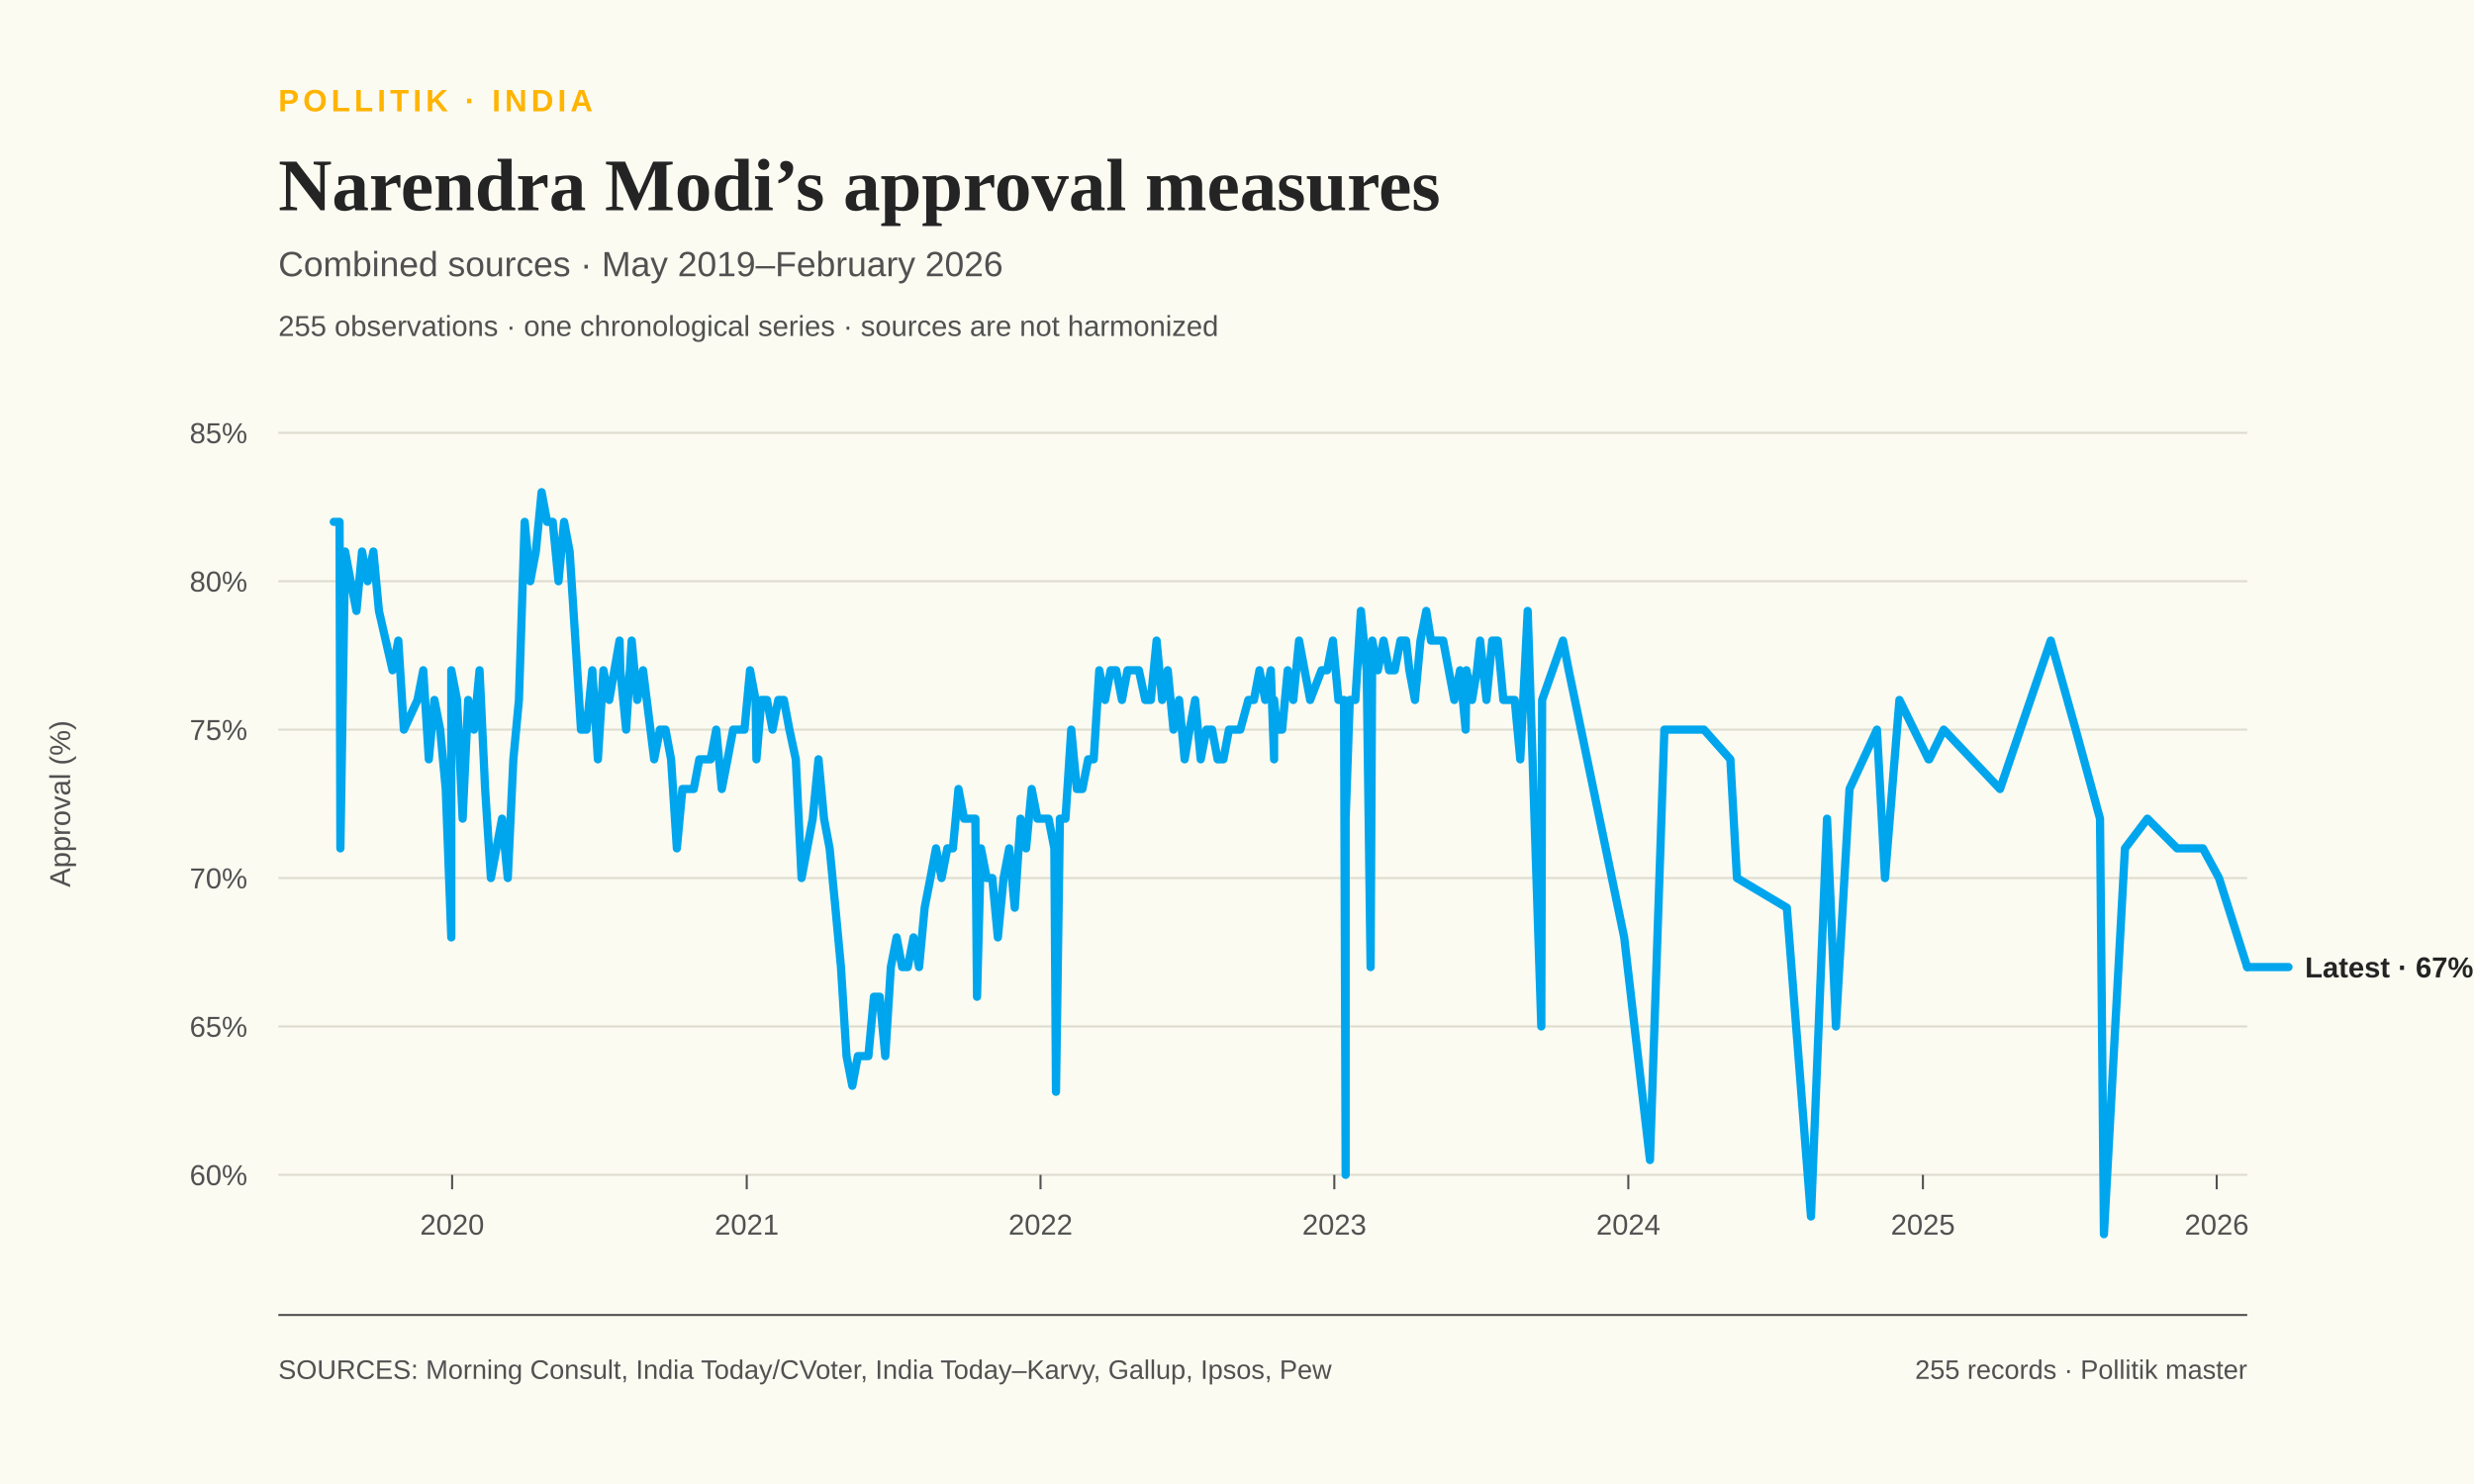
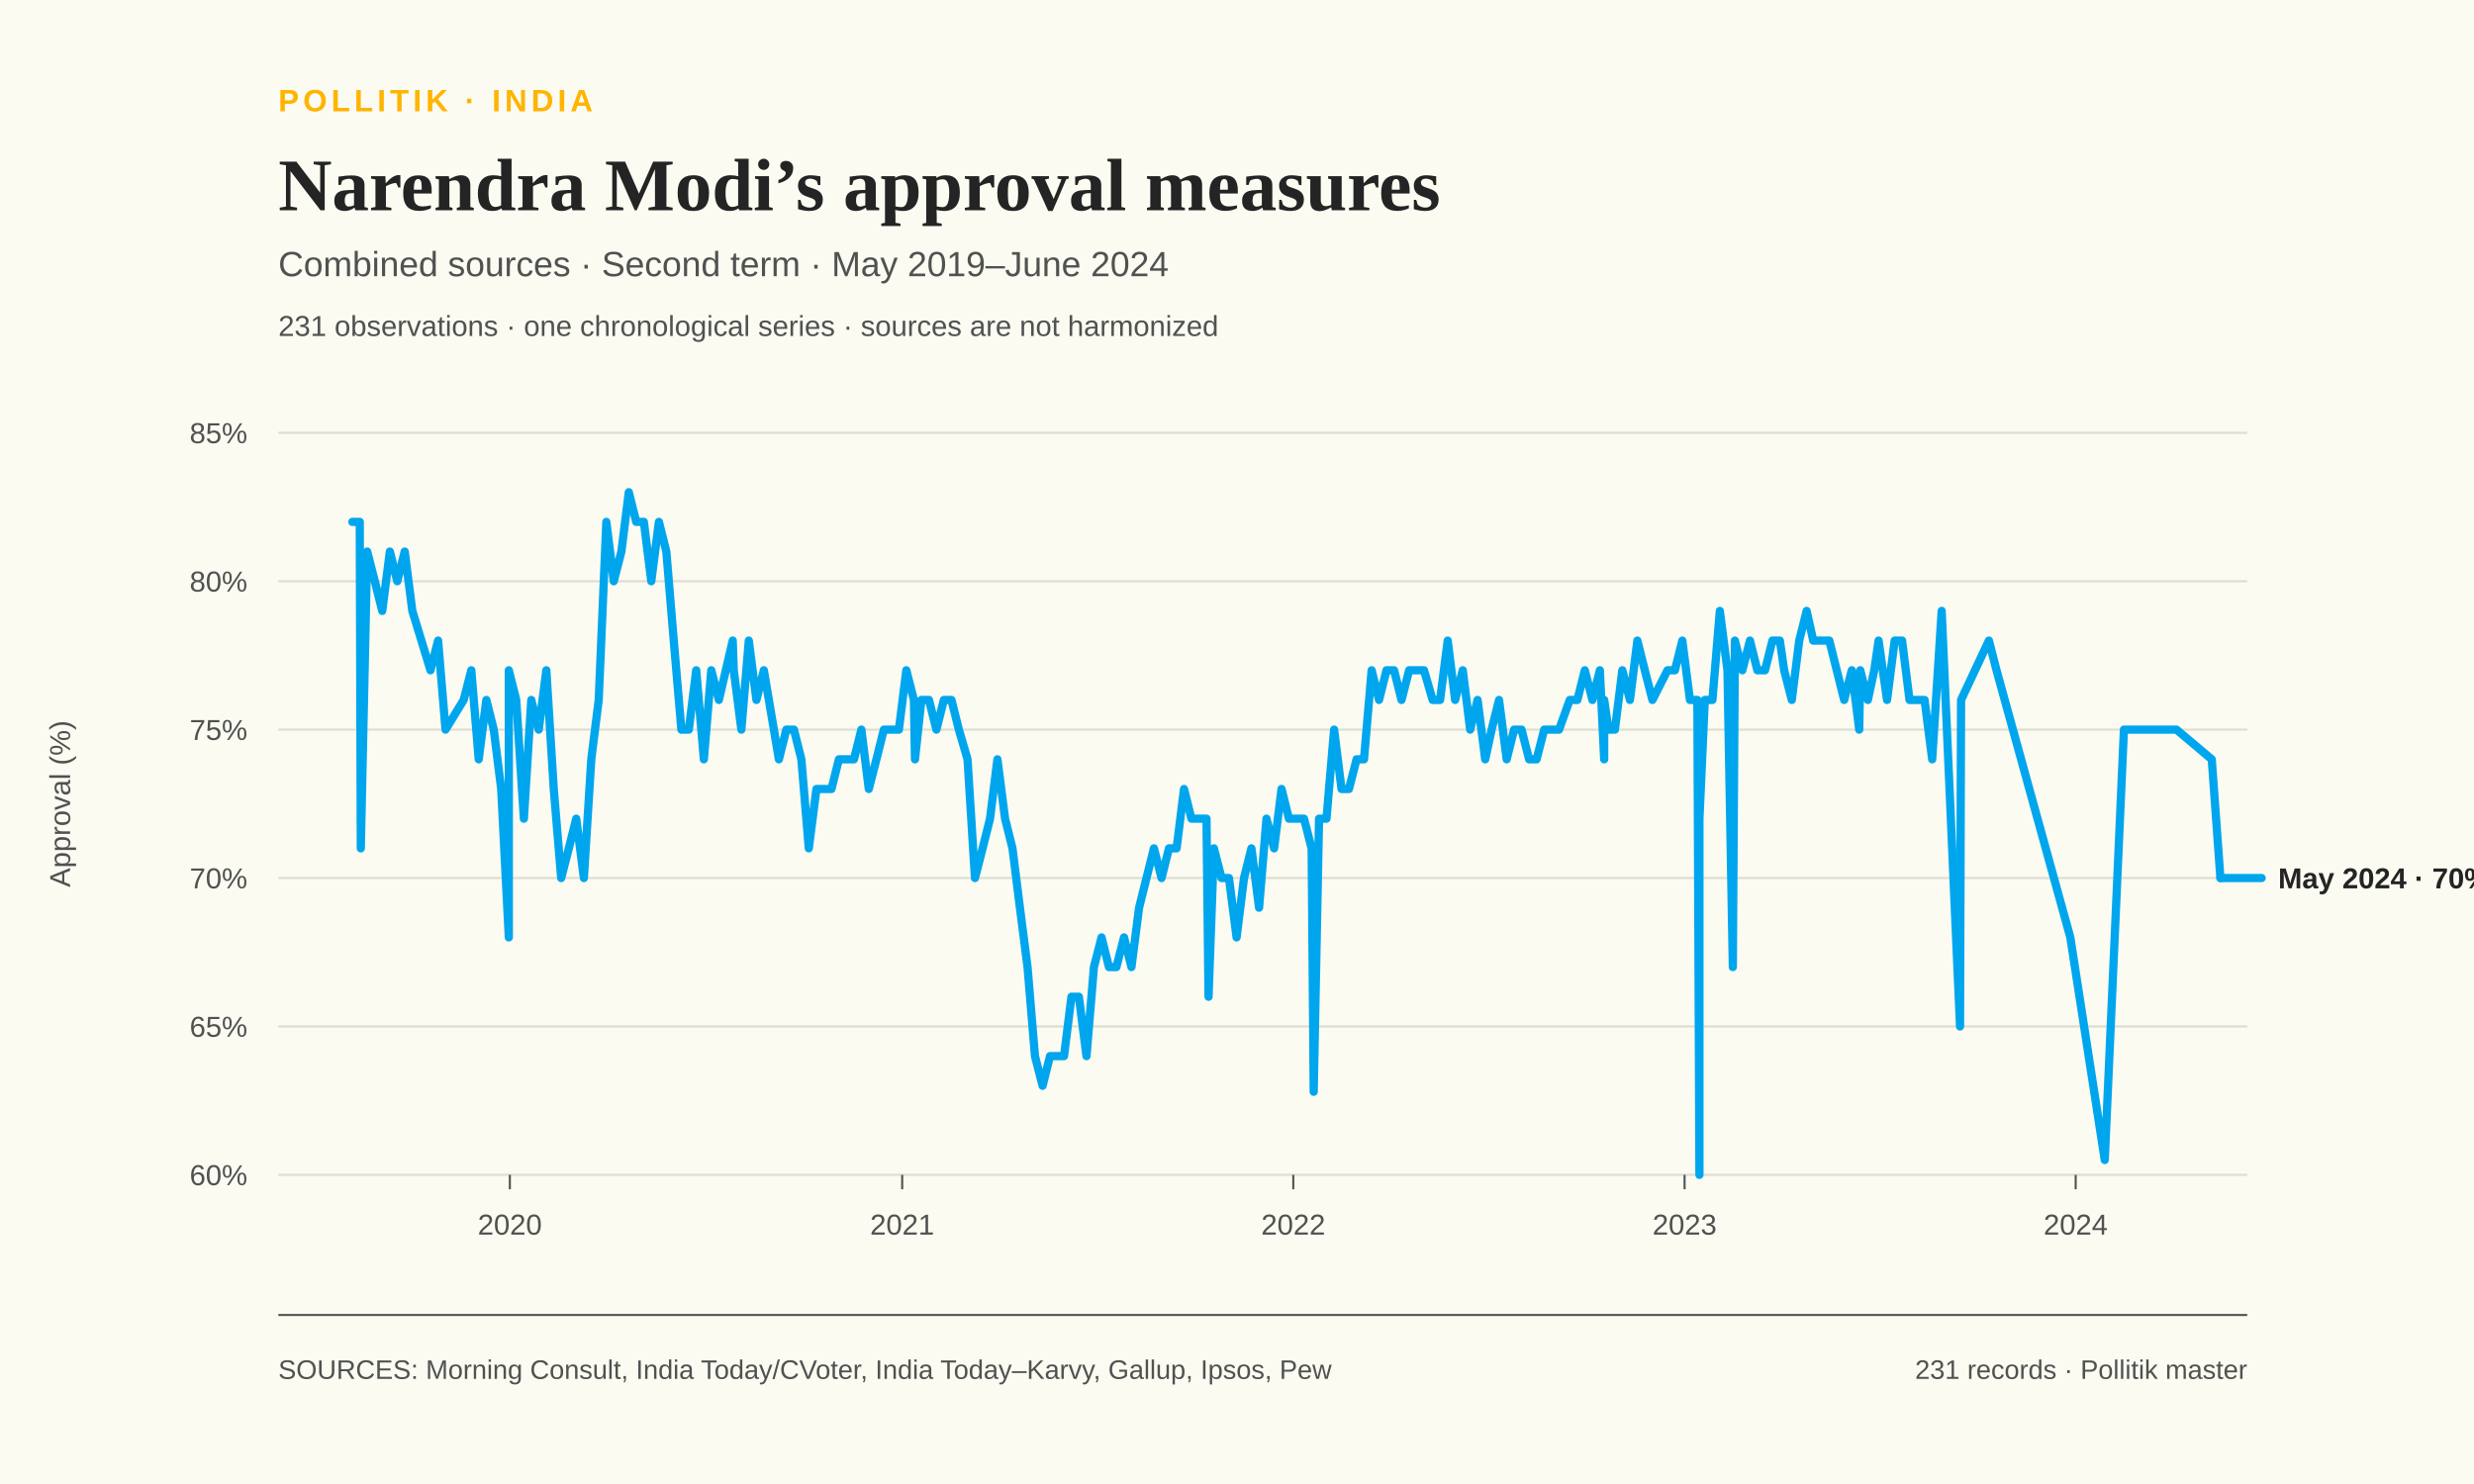
<svg xmlns="http://www.w3.org/2000/svg" width="1200" height="720" viewBox="0 0 1200 720" role="img" aria-labelledby="title description">
  <rect width="1200" height="720" fill="#FBFBF2" />
  <text x="135" y="54" fill="#FFB400" font-family="Arial, sans-serif" font-size="15" font-weight="700" letter-spacing="2">POLLITIK · INDIA</text>
  <text x="135" y="102" fill="#242424" font-family="Georgia, Times New Roman, serif" font-size="36" font-weight="700">Narendra Modi’s approval measures</text>
-   <text x="135" y="134" fill="#515151" font-family="Arial, sans-serif" font-size="17">Combined sources · May 2019–February 2026</text>
-   <text x="135" y="163" fill="#515151" font-family="Arial, sans-serif" font-size="14">255 observations · one chronological series · sources are not harmonized</text>
+   <text x="135" y="134" fill="#515151" font-family="Arial, sans-serif" font-size="17">Combined sources · Second term · May 2019–June 2024</text>
+   <text x="135" y="163" fill="#515151" font-family="Arial, sans-serif" font-size="14">231 observations · one chronological series · sources are not harmonized</text>
  <line x1="135" y1="570.0" x2="1090" y2="570.0" stroke="#DEDCCF" stroke-width="1" />
  <text x="120" y="575.0" text-anchor="end" fill="#515151" font-family="Arial, sans-serif" font-size="14">60%</text>
  <line x1="135" y1="498.0" x2="1090" y2="498.0" stroke="#DEDCCF" stroke-width="1" />
  <text x="120" y="503.0" text-anchor="end" fill="#515151" font-family="Arial, sans-serif" font-size="14">65%</text>
  <line x1="135" y1="426.0" x2="1090" y2="426.0" stroke="#DEDCCF" stroke-width="1" />
  <text x="120" y="431.0" text-anchor="end" fill="#515151" font-family="Arial, sans-serif" font-size="14">70%</text>
  <line x1="135" y1="354.0" x2="1090" y2="354.0" stroke="#DEDCCF" stroke-width="1" />
  <text x="120" y="359.0" text-anchor="end" fill="#515151" font-family="Arial, sans-serif" font-size="14">75%</text>
  <line x1="135" y1="282.0" x2="1090" y2="282.0" stroke="#DEDCCF" stroke-width="1" />
  <text x="120" y="287.0" text-anchor="end" fill="#515151" font-family="Arial, sans-serif" font-size="14">80%</text>
  <line x1="135" y1="210.0" x2="1090" y2="210.0" stroke="#DEDCCF" stroke-width="1" />
  <text x="120" y="215.0" text-anchor="end" fill="#515151" font-family="Arial, sans-serif" font-size="14">85%</text>
-   <line x1="219.3" y1="570" x2="219.3" y2="577" stroke="#515151" stroke-width="1" />
-   <text x="219.3" y="599" text-anchor="middle" fill="#515151" font-family="Arial, sans-serif" font-size="14">2020</text>
-   <line x1="362.2" y1="570" x2="362.2" y2="577" stroke="#515151" stroke-width="1" />
-   <text x="362.2" y="599" text-anchor="middle" fill="#515151" font-family="Arial, sans-serif" font-size="14">2021</text>
-   <line x1="504.7" y1="570" x2="504.7" y2="577" stroke="#515151" stroke-width="1" />
-   <text x="504.7" y="599" text-anchor="middle" fill="#515151" font-family="Arial, sans-serif" font-size="14">2022</text>
-   <line x1="647.2" y1="570" x2="647.2" y2="577" stroke="#515151" stroke-width="1" />
-   <text x="647.2" y="599" text-anchor="middle" fill="#515151" font-family="Arial, sans-serif" font-size="14">2023</text>
-   <line x1="789.8" y1="570" x2="789.8" y2="577" stroke="#515151" stroke-width="1" />
-   <text x="789.8" y="599" text-anchor="middle" fill="#515151" font-family="Arial, sans-serif" font-size="14">2024</text>
-   <line x1="932.7" y1="570" x2="932.7" y2="577" stroke="#515151" stroke-width="1" />
-   <text x="932.7" y="599" text-anchor="middle" fill="#515151" font-family="Arial, sans-serif" font-size="14">2025</text>
-   <line x1="1075.2" y1="570" x2="1075.2" y2="577" stroke="#515151" stroke-width="1" />
-   <text x="1075.2" y="599" text-anchor="middle" fill="#515151" font-family="Arial, sans-serif" font-size="14">2026</text>
+   <line x1="247.3" y1="570" x2="247.3" y2="577" stroke="#515151" stroke-width="1" />
+   <text x="247.3" y="599" text-anchor="middle" fill="#515151" font-family="Arial, sans-serif" font-size="14">2020</text>
+   <line x1="437.6" y1="570" x2="437.6" y2="577" stroke="#515151" stroke-width="1" />
+   <text x="437.6" y="599" text-anchor="middle" fill="#515151" font-family="Arial, sans-serif" font-size="14">2021</text>
+   <line x1="627.3" y1="570" x2="627.3" y2="577" stroke="#515151" stroke-width="1" />
+   <text x="627.3" y="599" text-anchor="middle" fill="#515151" font-family="Arial, sans-serif" font-size="14">2022</text>
+   <line x1="817.1" y1="570" x2="817.1" y2="577" stroke="#515151" stroke-width="1" />
+   <text x="817.1" y="599" text-anchor="middle" fill="#515151" font-family="Arial, sans-serif" font-size="14">2023</text>
+   <line x1="1006.8" y1="570" x2="1006.8" y2="577" stroke="#515151" stroke-width="1" />
+   <text x="1006.8" y="599" text-anchor="middle" fill="#515151" font-family="Arial, sans-serif" font-size="14">2024</text>
  <text transform="translate(34 390.0) rotate(-90)" text-anchor="middle" fill="#515151" font-family="Arial, sans-serif" font-size="14">Approval (%)</text>
-   <path d="M 161.9 253.2 L 164.7 253.2 L 165.1 411.6 L 167.4 267.6 L 170.1 282.0 L 172.9 296.4 L 175.6 267.6 L 178.3 282.0 L 181.1 267.6 L 183.8 296.4 L 190.4 325.2 L 193.2 310.8 L 195.9 354.0 L 202.5 339.6 L 205.3 325.2 L 208.0 368.4 L 210.7 339.6 L 213.5 354.0 L 216.2 382.8 L 218.9 454.8 L 218.9 325.2 L 221.7 339.6 L 224.4 397.2 L 227.1 339.6 L 229.9 354.0 L 232.6 325.2 L 235.3 382.8 L 238.1 426.0 L 240.8 411.6 L 243.5 397.2 L 246.3 426.0 L 249.0 368.4 L 251.7 339.6 L 254.5 253.2 L 257.2 282.0 L 259.9 267.6 L 262.7 238.8 L 265.4 253.2 L 268.1 253.2 L 270.9 282.0 L 273.6 253.2 L 276.3 267.6 L 279.1 310.8 L 281.8 354.0 L 284.5 354.0 L 287.3 325.2 L 290.0 368.4 L 292.7 325.2 L 295.5 339.6 L 300.5 310.8 L 300.9 325.2 L 303.7 354.0 L 306.4 310.8 L 309.1 339.6 L 311.9 325.2 L 317.3 368.4 L 320.1 354.0 L 322.8 354.0 L 325.5 368.4 L 328.3 411.6 L 331.0 382.8 L 333.7 382.8 L 336.5 382.8 L 339.2 368.4 L 341.9 368.4 L 344.7 368.4 L 347.4 354.0 L 350.1 382.8 L 352.9 368.4 L 355.6 354.0 L 358.3 354.0 L 361.1 354.0 L 363.8 325.2 L 366.5 339.6 L 366.9 368.4 L 369.3 339.6 L 372.0 339.6 L 372.0 339.6 L 374.7 354.0 L 377.5 339.6 L 380.2 339.6 L 382.9 354.0 L 386.0 368.4 L 388.8 426.0 L 391.5 411.6 L 394.2 397.2 L 397.0 368.4 L 399.7 397.2 L 402.4 411.6 L 405.2 440.4 L 407.9 469.2 L 410.6 512.4 L 413.4 526.8 L 416.1 512.4 L 418.5 512.4 L 421.2 512.4 L 423.9 483.6 L 426.7 483.6 L 429.4 512.4 L 432.1 469.2 L 434.9 454.8 L 437.6 469.2 L 440.3 469.2 L 443.1 454.8 L 445.8 469.2 L 448.5 440.4 L 451.3 426.0 L 454.0 411.6 L 456.7 426.0 L 459.5 411.6 L 462.2 411.6 L 464.9 382.8 L 467.6 397.2 L 470.4 397.2 L 473.1 397.2 L 473.9 483.6 L 475.8 411.6 L 478.6 426.0 L 481.3 426.0 L 484.0 454.8 L 486.8 426.0 L 489.5 411.6 L 492.2 440.4 L 495.0 397.2 L 497.7 411.6 L 500.4 382.8 L 503.2 397.2 L 505.9 397.2 L 508.6 397.2 L 511.4 411.6 L 512.2 529.7 L 514.1 397.2 L 516.8 397.2 L 519.6 354.0 L 522.3 382.8 L 525.0 382.8 L 527.8 368.4 L 530.5 368.4 L 533.2 325.2 L 536.0 339.6 L 538.7 325.2 L 541.4 325.2 L 544.2 339.6 L 546.9 325.2 L 549.6 325.2 L 552.4 325.2 L 555.5 339.6 L 558.2 339.6 L 561.0 310.8 L 563.7 339.6 L 566.4 325.2 L 569.2 354.0 L 571.9 339.6 L 574.6 368.4 L 577.0 354.0 L 579.7 339.6 L 582.4 368.4 L 585.2 354.0 L 587.9 354.0 L 590.6 368.4 L 593.4 368.4 L 596.1 354.0 L 598.8 354.0 L 601.6 354.0 L 605.5 339.6 L 608.2 339.6 L 610.9 325.2 L 613.7 339.6 L 616.4 325.2 L 618.0 368.4 L 618.0 339.6 L 619.5 354.0 L 621.9 354.0 L 624.6 325.2 L 627.3 339.6 L 630.1 310.8 L 632.8 325.2 L 635.5 339.6 L 641.0 325.2 L 643.7 325.2 L 646.5 310.8 L 649.2 339.6 L 651.9 339.6 L 652.7 570.0 L 652.7 397.2 L 654.7 339.6 L 657.4 339.6 L 660.1 296.4 L 662.9 325.2 L 664.8 469.2 L 665.6 310.8 L 668.3 325.2 L 671.1 310.8 L 673.8 325.2 L 676.5 325.2 L 679.3 310.8 L 682.0 310.8 L 683.6 325.2 L 686.3 339.6 L 689.0 310.8 L 691.8 296.4 L 694.1 310.8 L 697.2 310.8 L 700.0 310.8 L 702.7 325.2 L 705.4 339.6 L 708.2 325.2 L 710.9 354.0 L 711.3 325.2 L 714.0 339.6 L 716.4 325.2 L 717.9 310.8 L 721.0 339.6 L 723.8 310.8 L 726.5 310.8 L 729.2 339.6 L 732.0 339.6 L 734.7 339.6 L 737.4 368.4 L 741.0 296.4 L 747.6 498.0 L 748.0 339.6 L 758.1 310.8 L 760.9 325.2 L 787.8 454.8 L 800.3 562.8 L 807.3 354.0 L 815.9 354.0 L 826.5 354.0 L 839.3 368.4 L 842.5 426.0 L 866.7 440.4 L 878.4 590.2 L 886.2 397.2 L 890.5 498.0 L 897.1 382.8 L 910.4 354.0 L 914.3 426.0 L 921.3 339.6 L 935.4 368.4 L 935.8 368.4 L 942.8 354.0 L 942.8 354.0 L 970.1 382.8 L 994.7 310.8 L 1006.8 354.0 L 1006.8 354.0 L 1018.6 397.2 L 1020.5 598.8 L 1030.7 411.6 L 1041.6 397.2 L 1056.0 411.6 L 1068.5 411.6 L 1076.3 426.0 L 1090.0 469.2" fill="none" stroke="#00A6ED" stroke-width="4" stroke-linecap="round" stroke-linejoin="round" />
-   <line x1="1090.0" y1="469.2" x2="1110.0" y2="469.2" stroke="#00A6ED" stroke-width="4" stroke-linecap="round" />
-   <text x="1118.0" y="474.2" fill="#242424" font-family="Arial, sans-serif" font-size="14" font-weight="700">Latest · 67%</text>
+   <path d="M 170.9 253.2 L 174.5 253.2 L 175.0 411.6 L 178.1 267.6 L 181.8 282.0 L 185.4 296.4 L 189.1 267.6 L 192.7 282.0 L 196.3 267.6 L 200.0 296.4 L 208.8 325.2 L 212.5 310.8 L 216.1 354.0 L 224.9 339.6 L 228.6 325.2 L 232.2 368.4 L 235.9 339.6 L 239.5 354.0 L 243.1 382.8 L 246.8 454.8 L 246.8 325.2 L 250.4 339.6 L 254.1 397.2 L 257.7 339.6 L 261.3 354.0 L 265.0 325.2 L 268.6 382.8 L 272.2 426.0 L 275.9 411.6 L 279.5 397.2 L 283.2 426.0 L 286.8 368.4 L 290.4 339.6 L 294.1 253.2 L 297.7 282.0 L 301.4 267.6 L 305.0 238.8 L 308.6 253.2 L 312.3 253.2 L 315.9 282.0 L 319.6 253.2 L 323.2 267.6 L 326.8 310.8 L 330.5 354.0 L 334.1 354.0 L 337.7 325.2 L 341.4 368.4 L 345.0 325.2 L 348.7 339.6 L 355.4 310.8 L 355.9 325.2 L 359.6 354.0 L 363.2 310.8 L 366.9 339.6 L 370.5 325.2 L 377.8 368.4 L 381.4 354.0 L 385.1 354.0 L 388.7 368.4 L 392.3 411.6 L 396.0 382.8 L 399.6 382.8 L 403.3 382.8 L 406.9 368.4 L 410.5 368.4 L 414.2 368.4 L 417.8 354.0 L 421.4 382.8 L 425.1 368.4 L 428.7 354.0 L 432.4 354.0 L 436.0 354.0 L 439.6 325.2 L 443.3 339.6 L 443.8 368.4 L 446.9 339.6 L 450.6 339.6 L 450.6 339.6 L 454.2 354.0 L 457.8 339.6 L 461.5 339.6 L 465.1 354.0 L 469.3 368.4 L 472.9 426.0 L 476.6 411.6 L 480.2 397.2 L 483.8 368.4 L 487.5 397.2 L 491.1 411.6 L 494.7 440.4 L 498.4 469.2 L 502.0 512.4 L 505.7 526.8 L 509.3 512.4 L 512.4 512.4 L 516.1 512.4 L 519.7 483.6 L 523.3 483.6 L 527.0 512.4 L 530.6 469.2 L 534.3 454.8 L 537.9 469.2 L 541.5 469.2 L 545.2 454.8 L 548.8 469.2 L 552.5 440.4 L 556.1 426.0 L 559.7 411.6 L 563.4 426.0 L 567.0 411.6 L 570.7 411.6 L 574.3 382.8 L 577.9 397.2 L 581.6 397.2 L 585.2 397.2 L 586.2 483.6 L 588.8 411.6 L 592.5 426.0 L 596.1 426.0 L 599.8 454.8 L 603.4 426.0 L 607.0 411.6 L 610.7 440.4 L 614.3 397.2 L 618.0 411.6 L 621.6 382.8 L 625.2 397.2 L 628.9 397.2 L 632.5 397.2 L 636.2 411.6 L 637.2 529.7 L 639.8 397.2 L 643.4 397.2 L 647.1 354.0 L 650.7 382.8 L 654.3 382.8 L 658.0 368.4 L 661.6 368.4 L 665.3 325.2 L 668.9 339.6 L 672.5 325.2 L 676.2 325.2 L 679.8 339.6 L 683.5 325.2 L 687.1 325.2 L 690.7 325.2 L 694.9 339.6 L 698.5 339.6 L 702.2 310.8 L 705.8 339.6 L 709.5 325.2 L 713.1 354.0 L 716.7 339.6 L 720.4 368.4 L 723.5 354.0 L 727.1 339.6 L 730.8 368.4 L 734.4 354.0 L 738.0 354.0 L 741.7 368.4 L 745.3 368.4 L 749.0 354.0 L 752.6 354.0 L 756.2 354.0 L 761.4 339.6 L 765.1 339.6 L 768.7 325.2 L 772.4 339.6 L 776.0 325.2 L 778.1 368.4 L 778.1 339.6 L 780.2 354.0 L 783.3 354.0 L 786.9 325.2 L 790.6 339.6 L 794.2 310.8 L 797.8 325.2 L 801.5 339.6 L 808.8 325.2 L 812.4 325.2 L 816.0 310.8 L 819.7 339.6 L 823.3 339.6 L 824.3 570.0 L 824.3 397.2 L 826.9 339.6 L 830.6 339.6 L 834.2 296.4 L 837.9 325.2 L 840.5 469.2 L 841.5 310.8 L 845.1 325.2 L 848.8 310.8 L 852.4 325.2 L 856.1 325.2 L 859.7 310.8 L 863.3 310.8 L 865.4 325.2 L 869.1 339.6 L 872.7 310.8 L 876.3 296.4 L 879.5 310.8 L 883.6 310.8 L 887.3 310.8 L 890.9 325.2 L 894.5 339.6 L 898.2 325.2 L 901.8 354.0 L 902.3 325.2 L 906.0 339.6 L 909.1 325.2 L 911.2 310.8 L 915.3 339.6 L 919.0 310.8 L 922.6 310.8 L 926.2 339.6 L 929.9 339.6 L 933.5 339.6 L 937.2 368.4 L 941.8 296.4 L 950.7 498.0 L 951.2 339.6 L 964.7 310.8 L 968.4 325.2 L 1004.2 454.8 L 1020.9 562.8 L 1030.2 354.0 L 1041.7 354.0 L 1055.7 354.0 L 1072.8 368.4 L 1077.0 426.0" fill="none" stroke="#00A6ED" stroke-width="4" stroke-linecap="round" stroke-linejoin="round" />
+   <line x1="1077.0" y1="426.0" x2="1097.0" y2="426.0" stroke="#00A6ED" stroke-width="4" stroke-linecap="round" />
+   <text x="1105.0" y="431.0" fill="#242424" font-family="Arial, sans-serif" font-size="14" font-weight="700">May 2024 · 70%</text>
  <line x1="135" y1="638" x2="1090" y2="638" stroke="#515151" stroke-width="1" />
  <text x="135" y="669" fill="#515151" font-family="Arial, sans-serif" font-size="13">SOURCES: Morning Consult, India Today/CVoter, India Today–Karvy, Gallup, Ipsos, Pew</text>
-   <text x="1090" y="669" text-anchor="end" fill="#515151" font-family="Arial, sans-serif" font-size="13">255 records · Pollitik master</text>
+   <text x="1090" y="669" text-anchor="end" fill="#515151" font-family="Arial, sans-serif" font-size="13">231 records · Pollitik master</text>
</svg>
